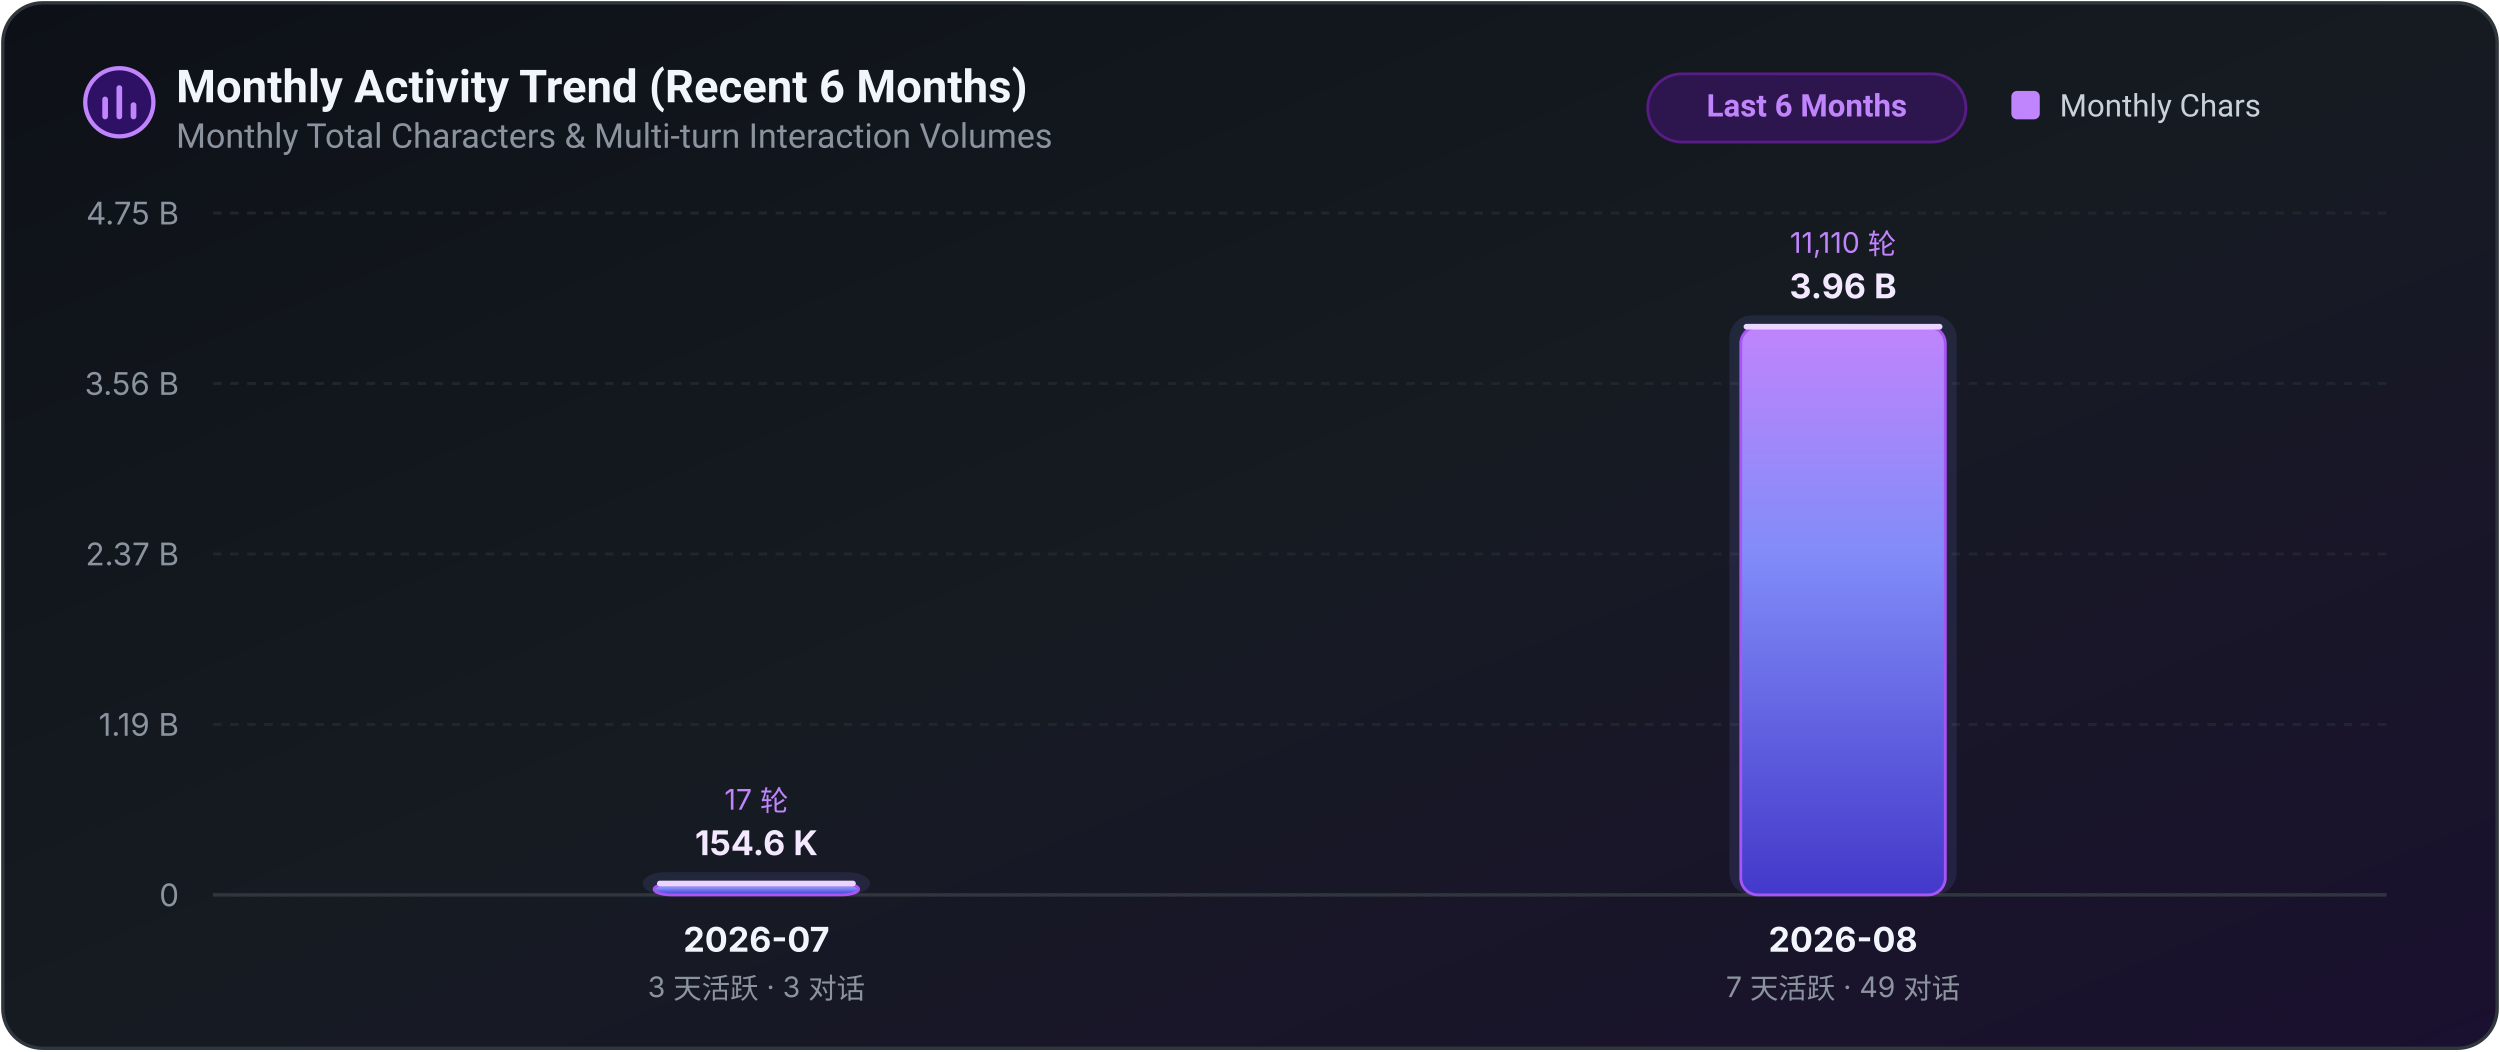
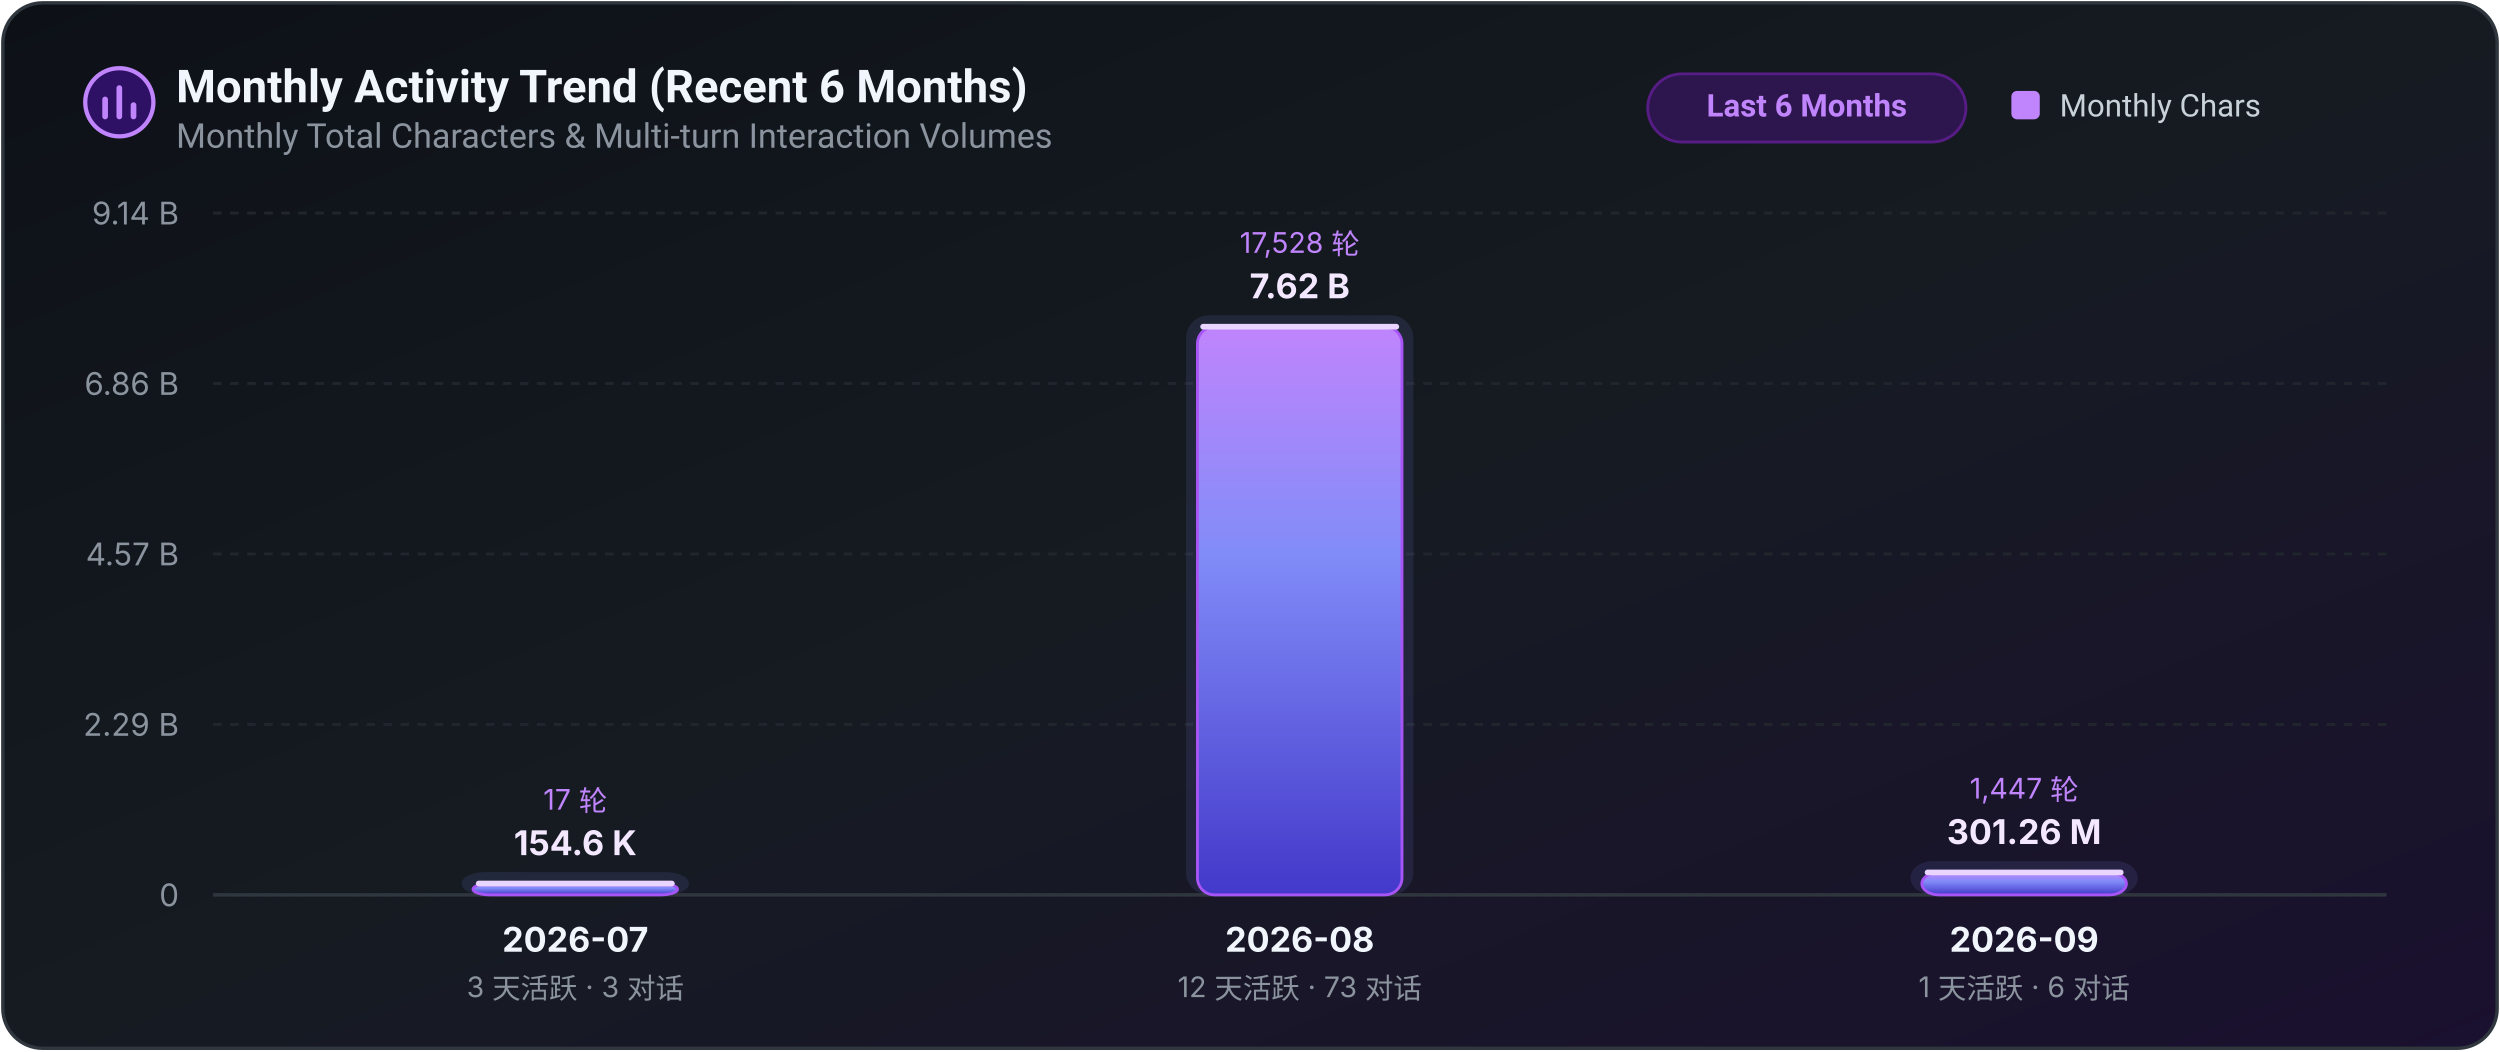
<svg xmlns="http://www.w3.org/2000/svg" viewBox="0 0 880 370" width="100%" height="100%">
  <defs>
    <linearGradient id="monthBg" x1="0%" y1="0%" x2="100%" y2="100%">
      <stop offset="0%" stop-color="#0d1117" />
      <stop offset="50%" stop-color="#161b22" />
      <stop offset="100%" stop-color="#1a102f" />
    </linearGradient>
    <linearGradient id="monthBarGrad" x1="0%" y1="0%" x2="0%" y2="100%">
      <stop offset="0%" stop-color="#c084fc" />
      <stop offset="40%" stop-color="#818cf8" />
      <stop offset="100%" stop-color="#4338ca" />
    </linearGradient>
  </defs>
  <style>
    .chart-title { font-family: -apple-system, BlinkMacSystemFont, 'Segoe UI', Roboto, sans-serif; font-size: 16px; font-weight: 700; fill: #f0f6fc; }
    .chart-sub { font-family: -apple-system, BlinkMacSystemFont, 'Segoe UI', Roboto, sans-serif; font-size: 12px; fill: #8b949e; }
    .legend-text { font-family: -apple-system, BlinkMacSystemFont, 'Segoe UI', Roboto, sans-serif; font-size: 11px; fill: #c9d1d9; }
    .pill-badge { font-family: -apple-system, BlinkMacSystemFont, 'Segoe UI', Roboto, sans-serif; font-size: 11px; font-weight: 600; fill: #c084fc; }
  </style>
  <rect x="1" y="1" width="878" height="368" rx="14" fill="url(#monthBg)" stroke="#30363d" stroke-width="1.2" />
  <g transform="translate(30, 24)">
    <circle cx="12" cy="12" r="12" fill="#2e1065" stroke="#c084fc" stroke-width="1.5" />
    <path d="M 7 17 L 7 11 M 12 17 L 12 7 M 17 17 L 17 13" fill="none" stroke="#c084fc" stroke-width="2" stroke-linecap="round" />
    <text x="32" y="12" class="chart-title">Monthly Activity Trend (Recent 6 Months)</text>
    <text x="32" y="28" class="chart-sub">Monthly Total Characters &amp; Multi-turn Interaction Volumes</text>
  </g>
  <g transform="translate(580, 24)">
    <rect x="0" y="2" width="112" height="24" rx="12" fill="#2d154d" stroke="#581c87" stroke-width="1" />
    <text x="56" y="17" text-anchor="middle" class="pill-badge">Last 6 Months</text>
    <rect x="128" y="8" width="10" height="10" rx="2" fill="#c084fc" />
    <text x="145" y="17" class="legend-text">Monthly Chars</text>
  </g>
  <line x1="75" y1="315" x2="840" y2="315" stroke="#21262d" stroke-dasharray="3,3" stroke-width="1" />
  <text x="63" y="319" text-anchor="end" font-size="11" fill="#8b949e" font-family="-apple-system, sans-serif">0</text>
  <line x1="75" y1="255" x2="840" y2="255" stroke="#21262d" stroke-dasharray="3,3" stroke-width="1" />
-   <text x="63" y="259" text-anchor="end" font-size="11" fill="#8b949e" font-family="-apple-system, sans-serif">1.19 B</text>
+   <text x="63" y="259" text-anchor="end" font-size="11" fill="#8b949e" font-family="-apple-system, sans-serif">2.29 B</text>
  <line x1="75" y1="195" x2="840" y2="195" stroke="#21262d" stroke-dasharray="3,3" stroke-width="1" />
-   <text x="63" y="199" text-anchor="end" font-size="11" fill="#8b949e" font-family="-apple-system, sans-serif">2.37 B</text>
+   <text x="63" y="199" text-anchor="end" font-size="11" fill="#8b949e" font-family="-apple-system, sans-serif">4.57 B</text>
  <line x1="75" y1="135" x2="840" y2="135" stroke="#21262d" stroke-dasharray="3,3" stroke-width="1" />
-   <text x="63" y="139" text-anchor="end" font-size="11" fill="#8b949e" font-family="-apple-system, sans-serif">3.56 B</text>
+   <text x="63" y="139" text-anchor="end" font-size="11" fill="#8b949e" font-family="-apple-system, sans-serif">6.86 B</text>
  <line x1="75" y1="75" x2="840" y2="75" stroke="#21262d" stroke-dasharray="3,3" stroke-width="1" />
-   <text x="63" y="79" text-anchor="end" font-size="11" fill="#8b949e" font-family="-apple-system, sans-serif">4.75 B</text>
+   <text x="63" y="79" text-anchor="end" font-size="11" fill="#8b949e" font-family="-apple-system, sans-serif">9.14 B</text>
  <line x1="75" y1="315" x2="840" y2="315" stroke="#30363d" stroke-width="1.2" />
  <g class="month-bar">
-     <rect x="226.25" y="307" width="80" height="8" rx="8" fill="#818cf8" fill-opacity="0.12" />
-     <rect x="230.25" y="311" width="72" height="4" rx="6" fill="url(#monthBarGrad)" stroke="#a855f7" stroke-width="1" />
-     <line x1="232.25" y1="311" x2="300.25" y2="311" stroke="#e9d5ff" stroke-width="2" stroke-linecap="round" />
-     <text x="266.25" y="301" text-anchor="middle" font-size="12" font-weight="700" fill="#f3e8ff" font-family="-apple-system, sans-serif">154.6 K</text>
-     <text x="266.25" y="285" text-anchor="middle" font-size="10" fill="#c084fc" font-family="-apple-system, sans-serif">17 轮</text>
+     <rect x="162.5" y="307" width="80" height="8" rx="8" fill="#818cf8" fill-opacity="0.12" />
+     <rect x="166.5" y="311" width="72" height="4" rx="6" fill="url(#monthBarGrad)" stroke="#a855f7" stroke-width="1" />
+     <line x1="168.5" y1="311" x2="236.5" y2="311" stroke="#e9d5ff" stroke-width="2" stroke-linecap="round" />
+     <text x="202.5" y="301" text-anchor="middle" font-size="12" font-weight="700" fill="#f3e8ff" font-family="-apple-system, sans-serif">154.6 K</text>
+     <text x="202.5" y="285" text-anchor="middle" font-size="10" fill="#c084fc" font-family="-apple-system, sans-serif">17 轮</text>
  </g>
  <g class="month-bar">
-     <rect x="608.75" y="111" width="80" height="204" rx="8" fill="#818cf8" fill-opacity="0.12" />
-     <rect x="612.75" y="115" width="72" height="200" rx="6" fill="url(#monthBarGrad)" stroke="#a855f7" stroke-width="1" />
-     <line x1="614.75" y1="115" x2="682.75" y2="115" stroke="#e9d5ff" stroke-width="2" stroke-linecap="round" />
-     <text x="648.75" y="105" text-anchor="middle" font-size="12" font-weight="700" fill="#f3e8ff" font-family="-apple-system, sans-serif">3.96 B</text>
-     <text x="648.75" y="89" text-anchor="middle" font-size="10" fill="#c084fc" font-family="-apple-system, sans-serif">11,110 轮</text>
+     <rect x="417.5" y="111" width="80" height="204" rx="8" fill="#818cf8" fill-opacity="0.12" />
+     <rect x="421.5" y="115" width="72" height="200" rx="6" fill="url(#monthBarGrad)" stroke="#a855f7" stroke-width="1" />
+     <line x1="423.5" y1="115" x2="491.5" y2="115" stroke="#e9d5ff" stroke-width="2" stroke-linecap="round" />
+     <text x="457.5" y="105" text-anchor="middle" font-size="12" font-weight="700" fill="#f3e8ff" font-family="-apple-system, sans-serif">7.62 B</text>
+     <text x="457.5" y="89" text-anchor="middle" font-size="10" fill="#c084fc" font-family="-apple-system, sans-serif">17,528 轮</text>
  </g>
-   <g transform="translate(266.25, 335)">
+   <g class="month-bar">
+     <rect x="672.5" y="303.09" width="80" height="11.91" rx="8" fill="#818cf8" fill-opacity="0.12" />
+     <rect x="676.5" y="307.09" width="72" height="7.91" rx="6" fill="url(#monthBarGrad)" stroke="#a855f7" stroke-width="1" />
+     <line x1="678.5" y1="307.09" x2="746.5" y2="307.09" stroke="#e9d5ff" stroke-width="2" stroke-linecap="round" />
+     <text x="712.5" y="297.09" text-anchor="middle" font-size="12" font-weight="700" fill="#f3e8ff" font-family="-apple-system, sans-serif">301.26 M</text>
+     <text x="712.5" y="281.09" text-anchor="middle" font-size="10" fill="#c084fc" font-family="-apple-system, sans-serif">1,447 轮</text>
+   </g>
+   <g transform="translate(202.5, 335)">
    <text text-anchor="middle" font-size="12" font-weight="700" fill="#f0f6fc" font-family="-apple-system, sans-serif">2026-07</text>
    <text y="16" text-anchor="middle" font-size="10" fill="#8b949e" font-family="-apple-system, sans-serif">3 天活跃 · 3 对话</text>
  </g>
-   <g transform="translate(648.75, 335)">
+   <g transform="translate(457.5, 335)">
    <text text-anchor="middle" font-size="12" font-weight="700" fill="#f0f6fc" font-family="-apple-system, sans-serif">2026-08</text>
-     <text y="16" text-anchor="middle" font-size="10" fill="#8b949e" font-family="-apple-system, sans-serif">7 天活跃 · 49 对话</text>
+     <text y="16" text-anchor="middle" font-size="10" fill="#8b949e" font-family="-apple-system, sans-serif">12 天活跃 · 73 对话</text>
+   </g>
+   <g transform="translate(712.5, 335)">
+     <text text-anchor="middle" font-size="12" font-weight="700" fill="#f0f6fc" font-family="-apple-system, sans-serif">2026-09</text>
+     <text y="16" text-anchor="middle" font-size="10" fill="#8b949e" font-family="-apple-system, sans-serif">1 天活跃 · 6 对话</text>
  </g>
</svg>
